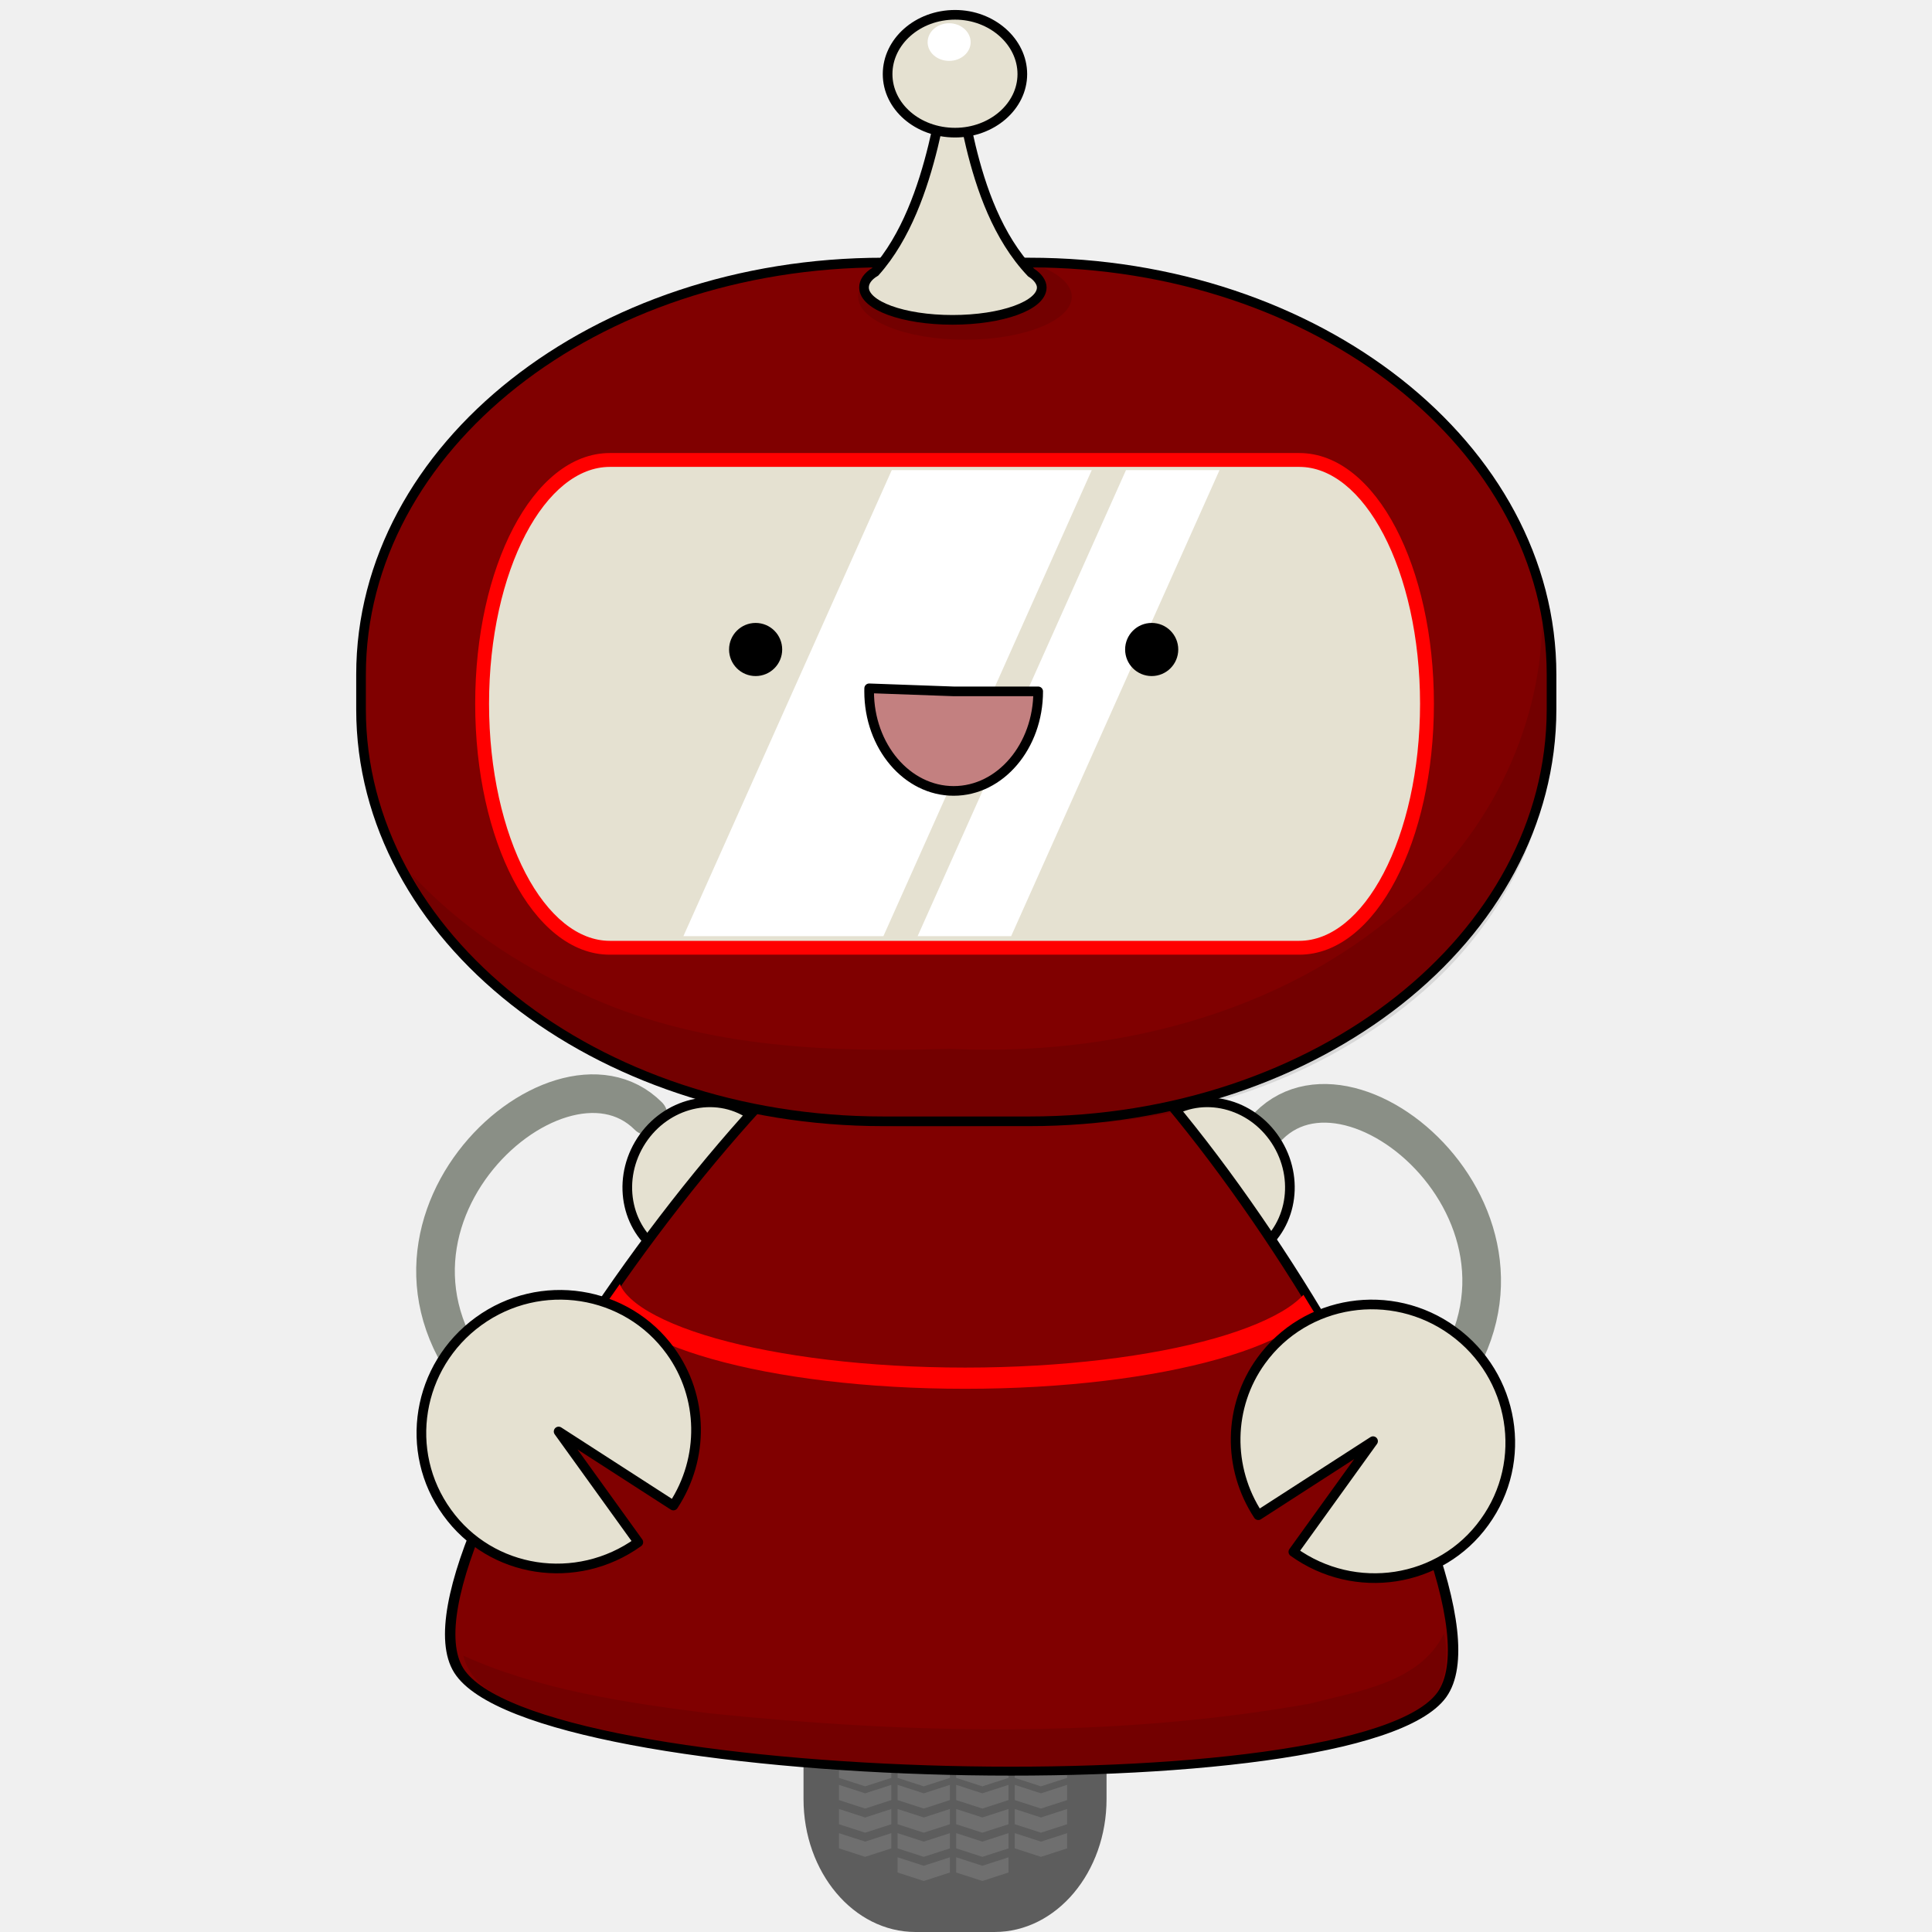
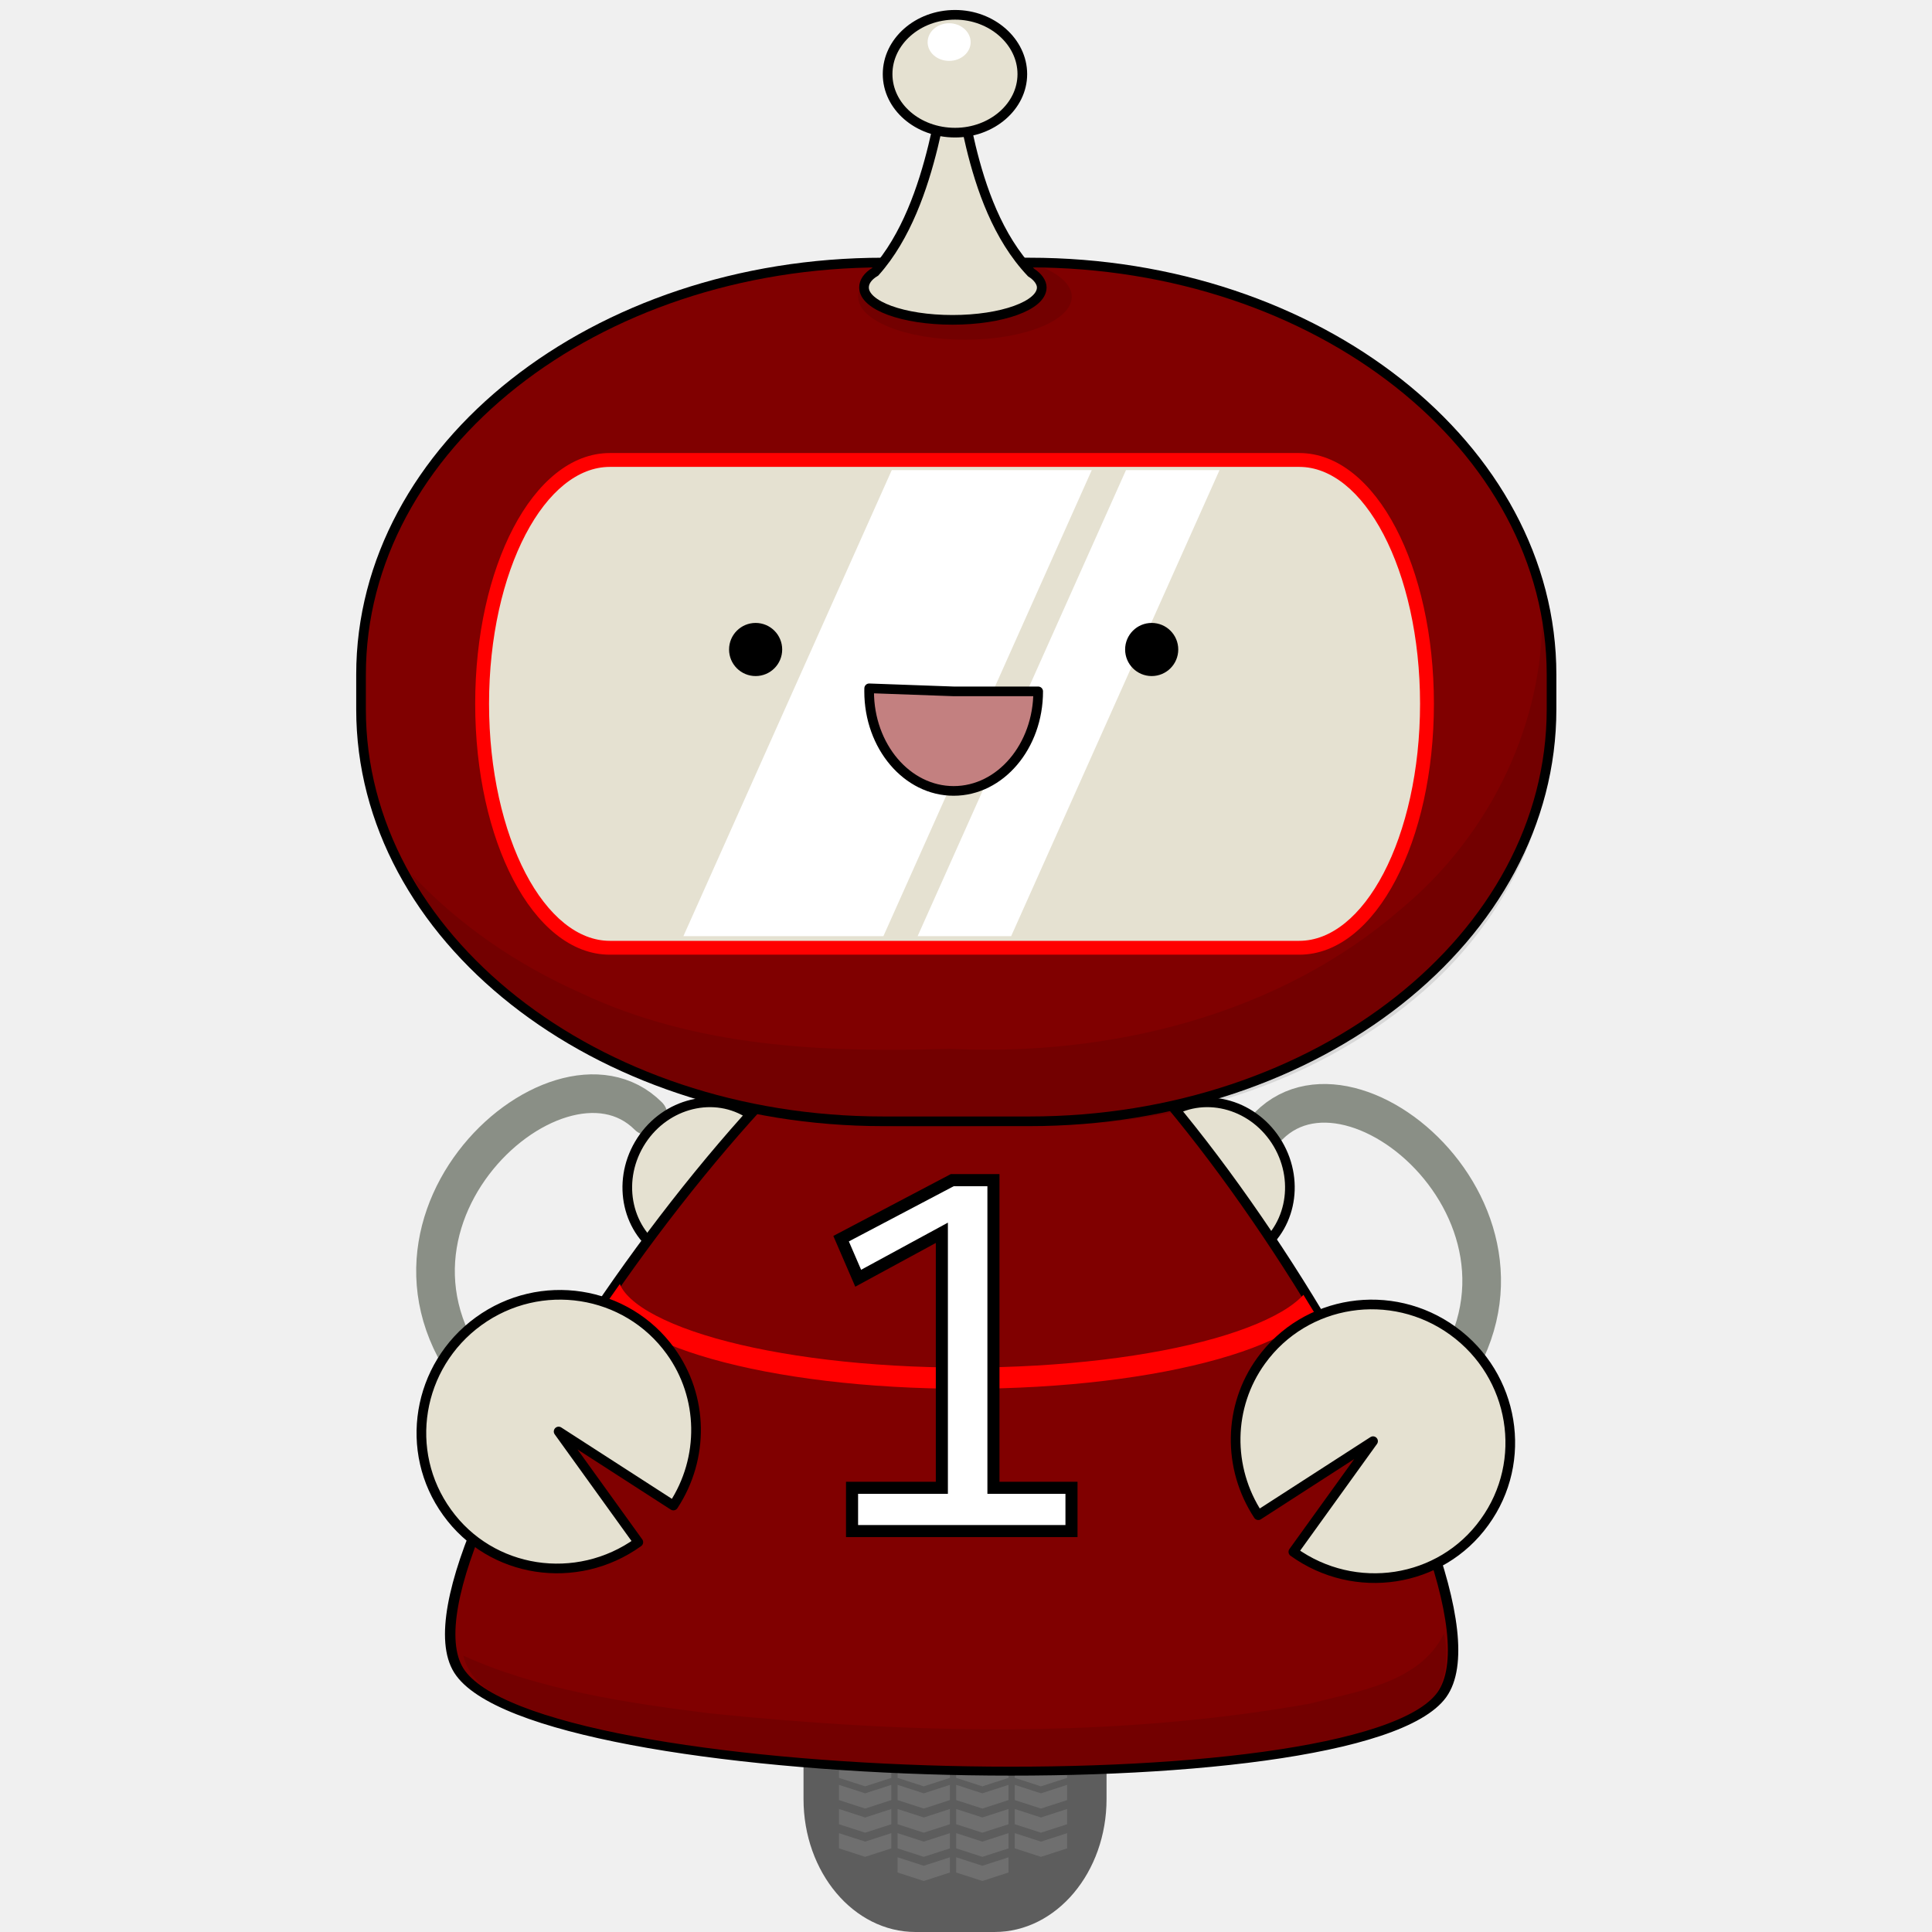
<svg xmlns="http://www.w3.org/2000/svg" width="800" height="800" id="svg4095" version="1.1">
  <defs id="defs4097" />
  <g id="layer1" transform="translate(-117.7357,-132.9039)">
    <g id="g3150" transform="translate(148)">
      <g id="g3093">
        <path style="fill:none;stroke:#8a8f86;stroke-width:16;stroke-linecap:round;stroke-linejoin:round;stroke-miterlimit:4;stroke-dasharray:none;stroke-opacity:1" d="m 238.17,595.009 c -38.246,-38.257 -133.862,50.212 -62.15,119.554" id="path6506-0-1-2-0" />
        <ellipse transform="matrix(-0.2808491,0.477807,0.4772606,0.2809138,-412.9195,-254.2887)" id="path6478-7-2-3-3" style="fill:#e5e1d1;fill-opacity:1;fill-rule:evenodd;stroke:#000000;stroke-width:7.22;stroke-linecap:round;stroke-linejoin:round;stroke-miterlimit:4;stroke-dasharray:none;stroke-dashoffset:5;stroke-opacity:1" cx="746.2" cy="1853" rx="61.25" ry="57.5" />
        <g id="g4247">
          <rect ry="55.087" rx="46.397" y="684.222" x="302.454" height="248.681" width="125.48" id="rect3886-2-4-2-7-6-7-3-3-3-2-2-8-9-6-2-8-9-9-0" style="fill:#5d5d5d;fill-opacity:1;fill-rule:evenodd;stroke:none" />
          <g style="fill:#6f6f6f;fill-opacity:1" transform="matrix(1.024651,0,0,0.7926566,-953.283,493.2165)" id="g4037">
            <path style="fill:#6f6f6f;fill-opacity:1;stroke:none" d="m 1239.855,429.407 v 7.95 l 10.549,4.411 v 0.022 l 0.027,-0.011 0.026,0.011 v -0.022 l 10.549,-4.411 v -7.95 l -10.575,4.424 z" id="rect3840" />
            <path id="use3847" d="m 1263.537,429.407 v 7.95 l 10.549,4.411 v 0.022 l 0.027,-0.011 0.026,0.011 v -0.022 l 10.549,-4.411 v -7.95 l -10.575,4.424 z" style="fill:#6f6f6f;fill-opacity:1;stroke:none" />
            <path id="use3851" d="m 1287.218,429.407 v 7.95 l 10.549,4.411 v 0.022 l 0.027,-0.011 0.026,0.011 v -0.022 l 10.549,-4.411 v -7.95 l -10.575,4.424 z" style="fill:#6f6f6f;fill-opacity:1;stroke:none" />
            <path style="fill:#6f6f6f;fill-opacity:1;stroke:none" d="m 1310.9,429.407 v 7.95 l 10.549,4.411 v 0.022 l 0.027,-0.011 0.026,0.011 v -0.022 l 10.549,-4.411 v -7.95 l -10.575,4.424 z" id="use3853" />
            <path id="use3859" d="m 1239.855,442.019 v 7.95 l 10.549,4.411 v 0.022 l 0.027,-0.011 0.026,0.011 v -0.022 l 10.549,-4.411 v -7.95 l -10.575,4.424 z" style="fill:#6f6f6f;fill-opacity:1;stroke:none" />
            <path style="fill:#6f6f6f;fill-opacity:1;stroke:none" d="m 1263.537,442.019 v 7.95 l 10.549,4.411 v 0.022 l 0.027,-0.011 0.026,0.011 v -0.022 l 10.549,-4.411 v -7.95 l -10.575,4.424 z" id="use3861" />
            <path style="fill:#6f6f6f;fill-opacity:1;stroke:none" d="m 1287.218,442.019 v 7.95 l 10.549,4.411 v 0.022 l 0.027,-0.011 0.026,0.011 v -0.022 l 10.549,-4.411 v -7.95 l -10.575,4.424 z" id="use3863" />
            <path id="use3865" d="m 1310.9,442.019 v 7.95 l 10.549,4.411 v 0.022 l 0.027,-0.011 0.026,0.011 v -0.022 l 10.549,-4.411 v -7.95 l -10.575,4.424 z" style="fill:#6f6f6f;fill-opacity:1;stroke:none" />
            <path id="use3875" d="m 1239.855,454.631 v 7.95 l 10.549,4.411 v 0.022 l 0.027,-0.011 0.026,0.011 v -0.022 l 10.549,-4.411 v -7.95 l -10.575,4.424 z" style="fill:#6f6f6f;fill-opacity:1;stroke:none" />
            <path style="fill:#6f6f6f;fill-opacity:1;stroke:none" d="m 1263.537,454.631 v 7.95 l 10.549,4.411 v 0.022 l 0.027,-0.011 0.026,0.011 v -0.022 l 10.549,-4.411 v -7.95 l -10.575,4.424 z" id="use3877" />
            <path style="fill:#6f6f6f;fill-opacity:1;stroke:none" d="m 1287.218,454.631 v 7.95 l 10.549,4.411 v 0.022 l 0.027,-0.011 0.026,0.011 v -0.022 l 10.549,-4.411 v -7.95 l -10.575,4.424 z" id="use3879" />
            <path id="use3881" d="m 1310.9,454.631 v 7.95 l 10.549,4.411 v 0.022 l 0.027,-0.011 0.026,0.011 v -0.022 l 10.549,-4.411 v -7.95 l -10.575,4.424 z" style="fill:#6f6f6f;fill-opacity:1;stroke:none" />
            <path style="fill:#6f6f6f;fill-opacity:1;stroke:none" d="m 1239.855,466.234 v 7.95 l 10.549,4.411 v 0.022 l 0.027,-0.011 0.026,0.011 v -0.022 l 10.549,-4.411 v -7.95 l -10.575,4.424 z" id="use3883" />
            <path id="use3885" d="m 1263.537,466.234 v 7.95 l 10.549,4.411 v 0.022 l 0.027,-0.011 0.026,0.011 v -0.022 l 10.549,-4.411 v -7.95 l -10.575,4.424 z" style="fill:#6f6f6f;fill-opacity:1;stroke:none" />
            <path id="use3887" d="m 1287.218,466.234 v 7.95 l 10.549,4.411 v 0.022 l 0.027,-0.011 0.026,0.011 v -0.022 l 10.549,-4.411 v -7.95 l -10.575,4.424 z" style="fill:#6f6f6f;fill-opacity:1;stroke:none" />
            <path style="fill:#6f6f6f;fill-opacity:1;stroke:none" d="m 1310.9,466.234 v 7.95 l 10.549,4.411 v 0.022 l 0.027,-0.011 0.026,0.011 v -0.022 l 10.549,-4.411 v -7.95 l -10.575,4.424 z" id="use3889" />
            <path id="use3907" d="m 1239.855,477.837 v 7.95 l 10.549,4.411 v 0.022 l 0.027,-0.011 0.026,0.011 v -0.022 l 10.549,-4.411 v -7.95 l -10.575,4.424 z" style="fill:#6f6f6f;fill-opacity:1;stroke:none" />
            <path style="fill:#6f6f6f;fill-opacity:1;stroke:none" d="m 1263.537,477.837 v 7.95 l 10.549,4.411 v 0.022 l 0.027,-0.011 0.026,0.011 v -0.022 l 10.549,-4.411 v -7.95 l -10.575,4.424 z" id="use3909" />
            <path style="fill:#6f6f6f;fill-opacity:1;stroke:none" d="m 1287.218,477.837 v 7.95 l 10.549,4.411 v 0.022 l 0.027,-0.011 0.026,0.011 v -0.022 l 10.549,-4.411 v -7.95 l -10.575,4.424 z" id="use3911" />
            <path id="use3913" d="m 1310.9,477.837 v 7.95 l 10.549,4.411 v 0.022 l 0.027,-0.011 0.026,0.011 v -0.022 l 10.549,-4.411 v -7.95 l -10.575,4.424 z" style="fill:#6f6f6f;fill-opacity:1;stroke:none" />
            <path style="fill:#6f6f6f;fill-opacity:1;stroke:none" d="m 1239.855,490.45 v 7.95 l 10.549,4.411 v 0.022 l 0.027,-0.011 0.026,0.011 v -0.022 l 10.549,-4.411 v -7.95 l -10.575,4.424 z" id="use3915" />
            <path id="use3917" d="m 1263.537,490.45 v 7.95 l 10.549,4.411 v 0.022 l 0.027,-0.011 0.026,0.011 v -0.022 l 10.549,-4.411 v -7.95 l -10.575,4.424 z" style="fill:#6f6f6f;fill-opacity:1;stroke:none" />
            <path id="use3919" d="m 1287.218,490.45 v 7.95 l 10.549,4.411 v 0.022 l 0.027,-0.011 0.026,0.011 v -0.022 l 10.549,-4.411 v -7.95 l -10.575,4.424 z" style="fill:#6f6f6f;fill-opacity:1;stroke:none" />
            <path style="fill:#6f6f6f;fill-opacity:1;stroke:none" d="m 1310.9,490.45 v 7.95 l 10.549,4.411 v 0.022 l 0.027,-0.011 0.026,0.011 v -0.022 l 10.549,-4.411 v -7.95 l -10.575,4.424 z" id="use3921" />
            <path style="fill:#6f6f6f;fill-opacity:1;stroke:none" d="m 1239.855,503.062 v 7.95 l 10.549,4.411 v 0.022 l 0.027,-0.011 0.026,0.011 v -0.022 l 10.549,-4.411 v -7.95 l -10.575,4.424 z" id="use3923" />
            <path id="use3925" d="m 1263.537,503.062 v 7.95 l 10.549,4.411 v 0.022 l 0.027,-0.011 0.026,0.011 v -0.022 l 10.549,-4.411 v -7.95 l -10.575,4.424 z" style="fill:#6f6f6f;fill-opacity:1;stroke:none" />
            <path id="use3927" d="m 1287.218,503.062 v 7.95 l 10.549,4.411 v 0.022 l 0.027,-0.011 0.026,0.011 v -0.022 l 10.549,-4.411 v -7.95 l -10.575,4.424 z" style="fill:#6f6f6f;fill-opacity:1;stroke:none" />
            <path style="fill:#6f6f6f;fill-opacity:1;stroke:none" d="m 1310.9,503.062 v 7.95 l 10.549,4.411 v 0.022 l 0.027,-0.011 0.026,0.011 v -0.022 l 10.549,-4.411 v -7.95 l -10.575,4.424 z" id="use3929" />
            <path style="fill:#6f6f6f;fill-opacity:1;stroke:none" d="m 1263.537,515.674 v 7.95 l 10.549,4.411 v 0.022 l 0.027,-0.011 0.026,0.011 v -0.022 l 10.549,-4.411 v -7.95 l -10.575,4.424 z" id="use3933" />
            <path style="fill:#6f6f6f;fill-opacity:1;stroke:none" d="m 1287.218,515.674 v 7.95 l 10.549,4.411 v 0.022 l 0.027,-0.011 0.026,0.011 v -0.022 l 10.549,-4.411 v -7.95 l -10.575,4.424 z" id="use3935" />
          </g>
        </g>
        <path id="use4200" d="m 495.167,599.009 c 38.246,-38.257 133.862,50.212 62.15,119.554" style="fill:none;stroke:#8a8f86;stroke-width:16;stroke-linecap:round;stroke-linejoin:round;stroke-miterlimit:4;stroke-dasharray:none;stroke-opacity:1" />
        <ellipse style="fill:#e5e1d1;fill-opacity:1;fill-rule:evenodd;stroke:#000000;stroke-width:7.22;stroke-linecap:round;stroke-linejoin:round;stroke-miterlimit:4;stroke-dasharray:none;stroke-dashoffset:5;stroke-opacity:1" id="use4202" transform="matrix(0.2808491,0.477807,-0.4772606,0.2809138,1146.256,-254.2887)" cx="746.2" cy="1853" rx="61.25" ry="57.5" />
        <path style="fill:#800000;fill-opacity:1;fill-rule:evenodd;stroke:#000000;stroke-width:6.285;stroke-linecap:round;stroke-linejoin:round;stroke-miterlimit:4;stroke-dasharray:none;stroke-opacity:1" id="path3884-5-0-4-9-3-4-1-1-1-8-4-94-0-8-5-6-2-2-6" d="m -3060.144,-730.842 c -94.822,2.731 -356.147,-421.218 -311.101,-504.702 45.045,-83.484 542.859,-97.823 592.635,-17.07 49.776,80.752 -186.713,519.041 -281.534,521.772 z" transform="matrix(0.6868453,0,0,-0.5896903,2475.227,96.0333)" />
        <rect id="rect6486-6-2-2-3" style="fill:#800000;fill-opacity:1;fill-rule:evenodd;stroke:#000000;stroke-width:4;stroke-linecap:round;stroke-linejoin:round;stroke-miterlimit:4;stroke-dasharray:none;stroke-dashoffset:5;stroke-opacity:1" rx="216.205" ry="170.591" height="355.589" width="492.957" y="241.622" x="119.236" />
        <path style="opacity:0.1;fill:#000000;fill-opacity:1;fill-rule:evenodd;stroke:none" d="m 608.315,391.351 c -1.018,45.356 -23.469,88.886 -58.282,117.845 -50.688,44.079 -120.651,61.216 -187.23,57.998 -51.534,1.68 -105.169,-0.723 -152.398,-23.038 -26.378,-11.704 -50.755,-28.253 -70.347,-49.306 25.982,51.083 79.314,83.774 134.299,96.96 43.269,10.282 88.438,7.495 132.652,6.895 55.192,-0.558 110.918,-19.361 152.387,-55.574 28.317,-24.806 48.989,-59.679 52.113,-97.438 1.962,-18.459 0.752,-37.177 -3.194,-55.188 z" id="rect6486-6-2-2-3-4" />
        <ellipse style="opacity:0.1;fill:#000000;fill-opacity:1;stroke:none" id="path4212" transform="matrix(1.624675,0,0,1.6,-1346.535,127.8027)" cx="1056.111" cy="80" rx="27.222" ry="11.111" />
        <path d="m 363.642,162.898 c -3.869,0.266 -5.711,53.692 -31.526,82.565 -3.112,1.843 -4.606,4.157 -4.606,6.471 0,7.495 16.234,13.413 36.644,13.413 20.39,0 36.951,-5.918 36.951,-13.413 0,-2.048 -1.576,-4.382 -4.401,-6.164 -27.903,-29.447 -27.616,-82.094 -33.062,-82.872 z" style="fill:#e5e1d1;fill-opacity:1;stroke:#000000;stroke-width:4;stroke-miterlimit:4;stroke-dasharray:none;stroke-opacity:1" id="path6488-2-8-8-2" />
        <path d="m 393.06,163.587 c 0,13.413 -12.631,24.245 -27.841,24.245 -15.517,0 -27.944,-10.832 -27.944,-24.245 0,-13.433 12.426,-24.552 27.944,-24.552 15.21,0 27.841,11.119 27.841,24.552 z" style="fill:#e5e1d1;fill-opacity:1;fill-rule:evenodd;stroke:#000000;stroke-width:4;stroke-linecap:round;stroke-linejoin:round;stroke-miterlimit:4;stroke-dasharray:none;stroke-dashoffset:5;stroke-opacity:1" id="path6490-9-9-9-0" />
        <rect id="rect6492-1-7-7-6" style="fill:#e5e1d1;fill-opacity:1;fill-rule:evenodd;stroke:none" rx="52.856" ry="101.011" height="202.02" width="391.215" y="323.348" x="169.206" />
        <path id="path6494-2-3-3-1" d="m 222.259,320.496 c -16.112,0 -30.146,12.233 -39.979,31.024 -9.833,18.791 -15.777,44.425 -15.777,72.808 0,28.383 5.944,54.077 15.777,72.868 9.833,18.791 23.867,31.024 39.979,31.024 h 285.472 c 16.112,0 30.146,-12.233 39.979,-31.024 9.833,-18.791 15.776,-44.485 15.777,-72.868 0,-28.383 -5.944,-54.017 -15.777,-72.808 -9.833,-18.791 -23.867,-31.024 -39.979,-31.024 z m 0,5.739 h 285.472 c 13.171,0 25.625,10.252 34.9,27.976 9.274,17.724 15.119,42.542 15.119,70.118 0,27.577 -5.845,52.454 -15.119,70.178 -9.275,17.724 -21.729,27.976 -34.9,27.976 H 222.259 c -13.17,0 -25.625,-10.252 -34.9,-27.976 -9.274,-17.724 -15.119,-42.601 -15.119,-70.178 0,-27.577 5.845,-52.394 15.119,-70.118 9.275,-17.724 21.729,-27.976 34.9,-27.976 z" style="color:#000000;font-style:normal;font-variant:normal;font-weight:normal;font-stretch:normal;font-size:medium;line-height:normal;font-family:Sans;-inkscape-font-specification:Sans;text-indent:0;text-align:start;text-decoration:none;text-decoration-line:none;letter-spacing:normal;word-spacing:normal;text-transform:none;writing-mode:lr-tb;direction:ltr;baseline-shift:baseline;text-anchor:start;display:inline;overflow:visible;visibility:visible;fill:#ff0000;fill-opacity:1;stroke:none;stroke-width:3;marker:none;enable-background:accumulate" />
        <path style="color:#000000;font-style:normal;font-variant:normal;font-weight:normal;font-stretch:normal;font-size:medium;line-height:normal;font-family:Sans;-inkscape-font-specification:Sans;text-indent:0;text-align:start;text-decoration:none;text-decoration-line:none;letter-spacing:normal;word-spacing:normal;text-transform:none;writing-mode:lr-tb;direction:ltr;baseline-shift:baseline;text-anchor:start;display:inline;overflow:visible;visibility:visible;fill:#ff0000;fill-opacity:1;stroke:none;stroke-width:7.722;marker:none;enable-background:accumulate" d="m 226.392,664.597 c -1.655,2.35 -3.315,4.673 -4.938,7.031 0.311,0.511 0.619,1.046 0.969,1.531 2.364,3.275 5.56,6.12 9.531,8.781 7.942,5.323 19.01,9.855 32.531,13.688 27.043,7.666 64.021,12.344 104.906,12.344 40.885,0 77.894,-4.678 104.938,-12.344 13.522,-3.833 24.527,-8.365 32.469,-13.688 2.692,-1.804 5.056,-3.7 7.031,-5.75 -1.443,-2.382 -2.901,-4.752 -4.375,-7.125 -1.537,1.679 -3.611,3.46 -6.188,5.188 -6.958,4.663 -17.473,9.125 -30.594,12.844 -26.241,7.438 -62.858,12.094 -103.281,12.094 -40.423,0 -77.041,-4.655 -103.281,-12.094 -13.12,-3.719 -23.636,-8.181 -30.594,-12.844 -3.479,-2.331 -6.036,-4.748 -7.594,-6.906 -0.719,-0.996 -1.193,-1.904 -1.531,-2.75 z" id="path3810" />
        <path id="path6504-6-3-1-5" d="m 234.051,771.492 c -25.535,18.355 -61.019,12.975 -79.169,-12.307 -18.294,-25.255 -12.457,-60.688 13.051,-79.186 25.507,-18.498 61.162,-13.003 79.484,12.396 13.628,18.847 14.06,44.27 1.15,63.915 l -47.517,-30.65 z" style="fill:#e5e1d1;fill-opacity:1;stroke:#000000;stroke-width:4;stroke-linecap:round;stroke-linejoin:round;stroke-miterlimit:4;stroke-dasharray:none;stroke-dashoffset:0;stroke-opacity:1" />
        <path style="fill:#ffffff;fill-opacity:1;stroke:none" d="m 338.998,327.561 -86.285,193 h 82.815 l 86.285,-193 z m 96.987,0 -86.285,193 h 38.728 l 86.285,-193 z" id="rect3868-9-7" />
        <g id="g3972" transform="translate(-35.48057,167.3824)">
          <circle transform="matrix(1.833333,0,0,1.833333,32.1056,3.463894)" style="fill:#000000;stroke:none" cx="156" cy="126" class="rightEye" id="ellipse6-1-6" r="6" />
          <circle transform="matrix(1.833333,0,0,1.833333,34.77227,3.46389)" style="fill:#000000;stroke:none" cx="244" cy="126" class="leftEye" id="ellipse8-9-5" r="6" />
        </g>
        <path id="path10-4-6" class="mouth" d="m 399.625,419.186 c 0,22.76 -15.68,41.22 -35,41.22 -19.32,0 -35,-18.46 -35,-41.22 0,-0.42 0,-0.84 0.02,-1.26 l 34.98,1.26 z" style="fill:#c38080;stroke:#000000;stroke-width:4;stroke-linecap:round;stroke-linejoin:round;stroke-miterlimit:4;stroke-dasharray:none" />
        <path style="opacity:0.1;fill:#000000;fill-opacity:1;fill-rule:evenodd;stroke:none" d="m 567.382,809.904 c -10.257,19.995 -35.7,23.261 -55.188,28.438 -81.964,14.542 -166.194,12.466 -248.75,4 -34.313,-4.298 -71.027,-9.835 -101.875,-23.875 4.08,16.476 24.042,20.581 37.812,25.75 71.85,19.276 147.426,21.368 221.622,20.135 44.323,-2.507 90.432,-3.322 131.44,-20.572 14.724,-4.678 18.099,-21.23 15.188,-34.562 z" id="path3884-5-0-4-9-3-4-1-1-1-8-4-94-0-8-5-6-2-7-8-3" />
        <path id="use3855-4-7" style="fill:#ffffff;fill-opacity:1;fill-rule:evenodd;stroke:none" d="m 371.663,150.374 c 0,4.284 -4.034,7.744 -8.892,7.744 -4.956,0 -8.925,-3.46 -8.925,-7.744 0,-4.29 3.969,-7.842 8.925,-7.842 4.858,0 8.892,3.551 8.892,7.842 z" />
        <path style="fill:#e5e1d1;fill-opacity:1;stroke:#000000;stroke-width:4;stroke-linecap:round;stroke-linejoin:round;stroke-miterlimit:4;stroke-dasharray:none;stroke-dashoffset:0;stroke-opacity:1" d="m 505.286,775.492 c 25.535,18.355 61.018,12.975 79.169,-12.307 18.294,-25.255 12.457,-60.688 -13.051,-79.186 -25.507,-18.498 -61.162,-13.003 -79.484,12.396 -13.628,18.847 -14.06,44.27 -1.15,63.915 l 47.517,-30.65 z" id="use4204" />
      </g>
    </g>
+     <g aria-label="1" transform="translate(176.0711,-171.6126)" style="font-style:normal;font-variant:normal;font-weight:normal;font-stretch:normal;font-size:24px;line-height:25px;font-family:monospace;-inkscape-font-specification:monospace;letter-spacing:0px;word-spacing:0px;fill:#ffffff;fill-opacity:1;stroke:#000000;stroke-width:5;stroke-miterlimit:4;stroke-dasharray:none" id="flowRoot4539">
+       <path d="m 385.345,938.507 h -90.866 v -17.93 h 37.188 V 814.991 l -34.642,18.815 -7.083,-16.38 46.042,-24.238 h 17.044 v 127.389 h 32.318 z" style="font-style:normal;font-variant:normal;font-weight:normal;font-stretch:normal;font-size:226.667px;font-family:Consolas;-inkscape-font-specification:Consolas;fill:#ffffff;stroke:#000000;stroke-width:5;stroke-miterlimit:4;stroke-dasharray:none" id="path4551" />
+     </g>
  </g>
</svg>
